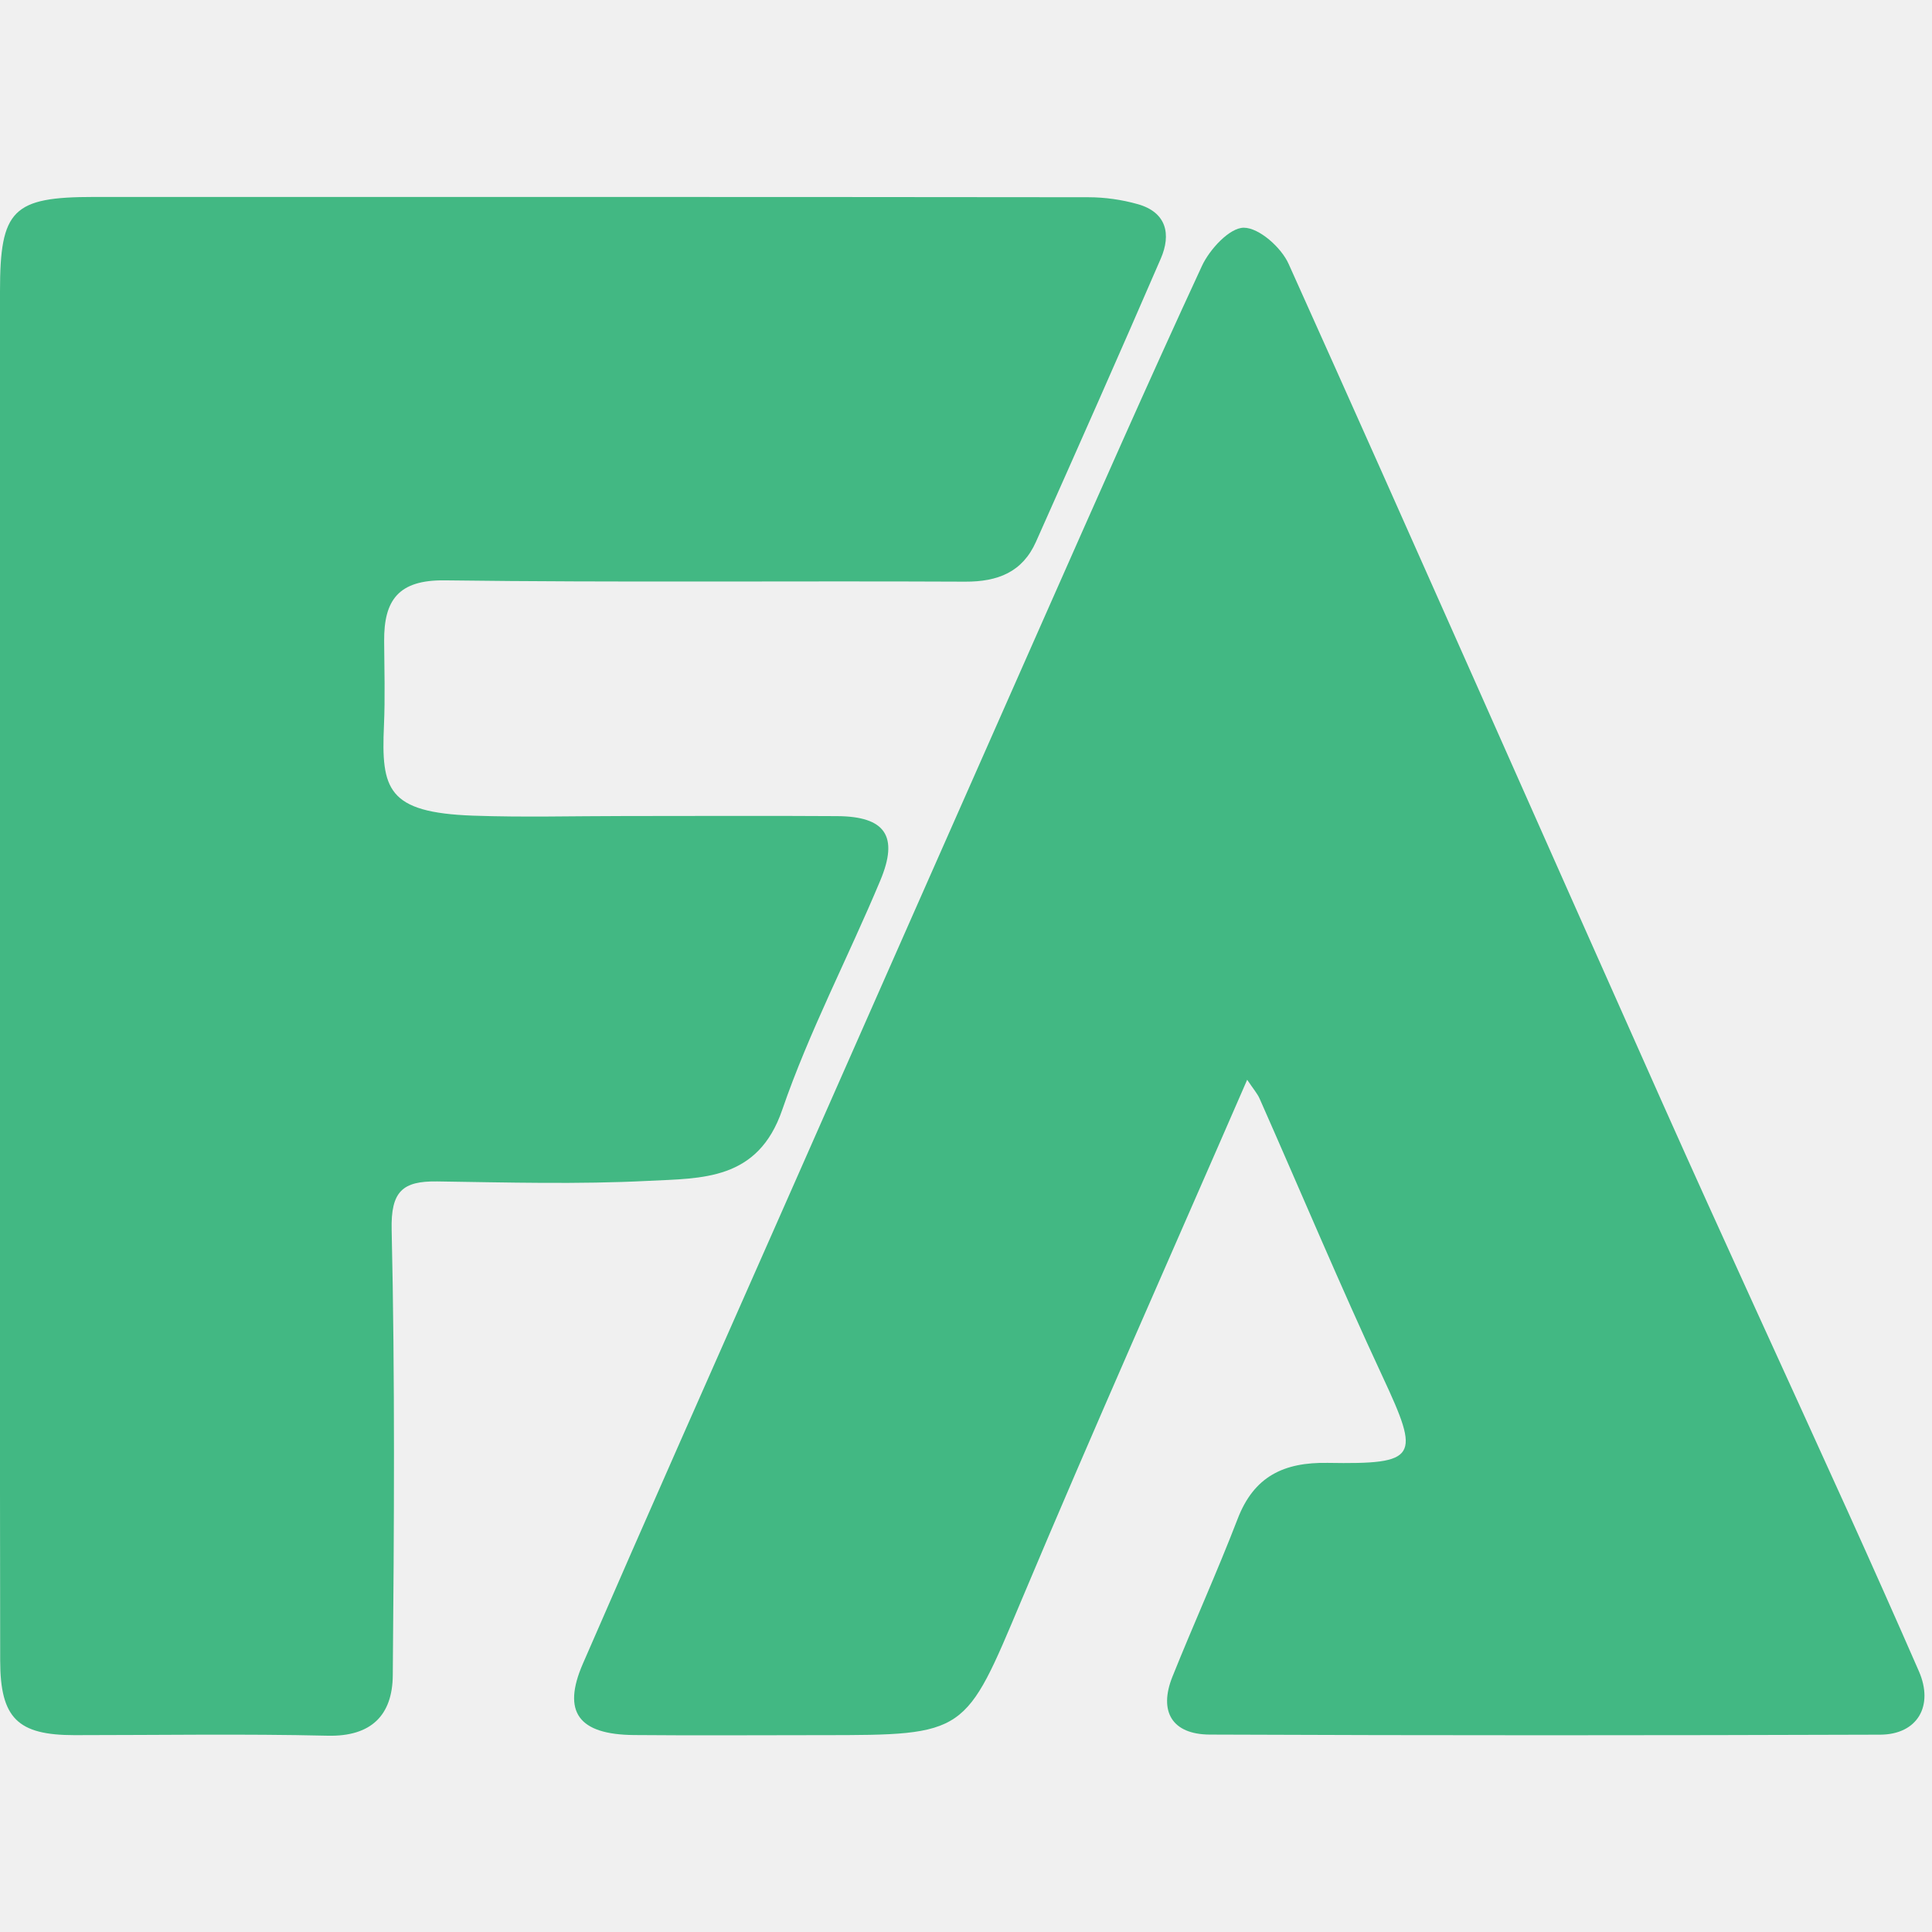
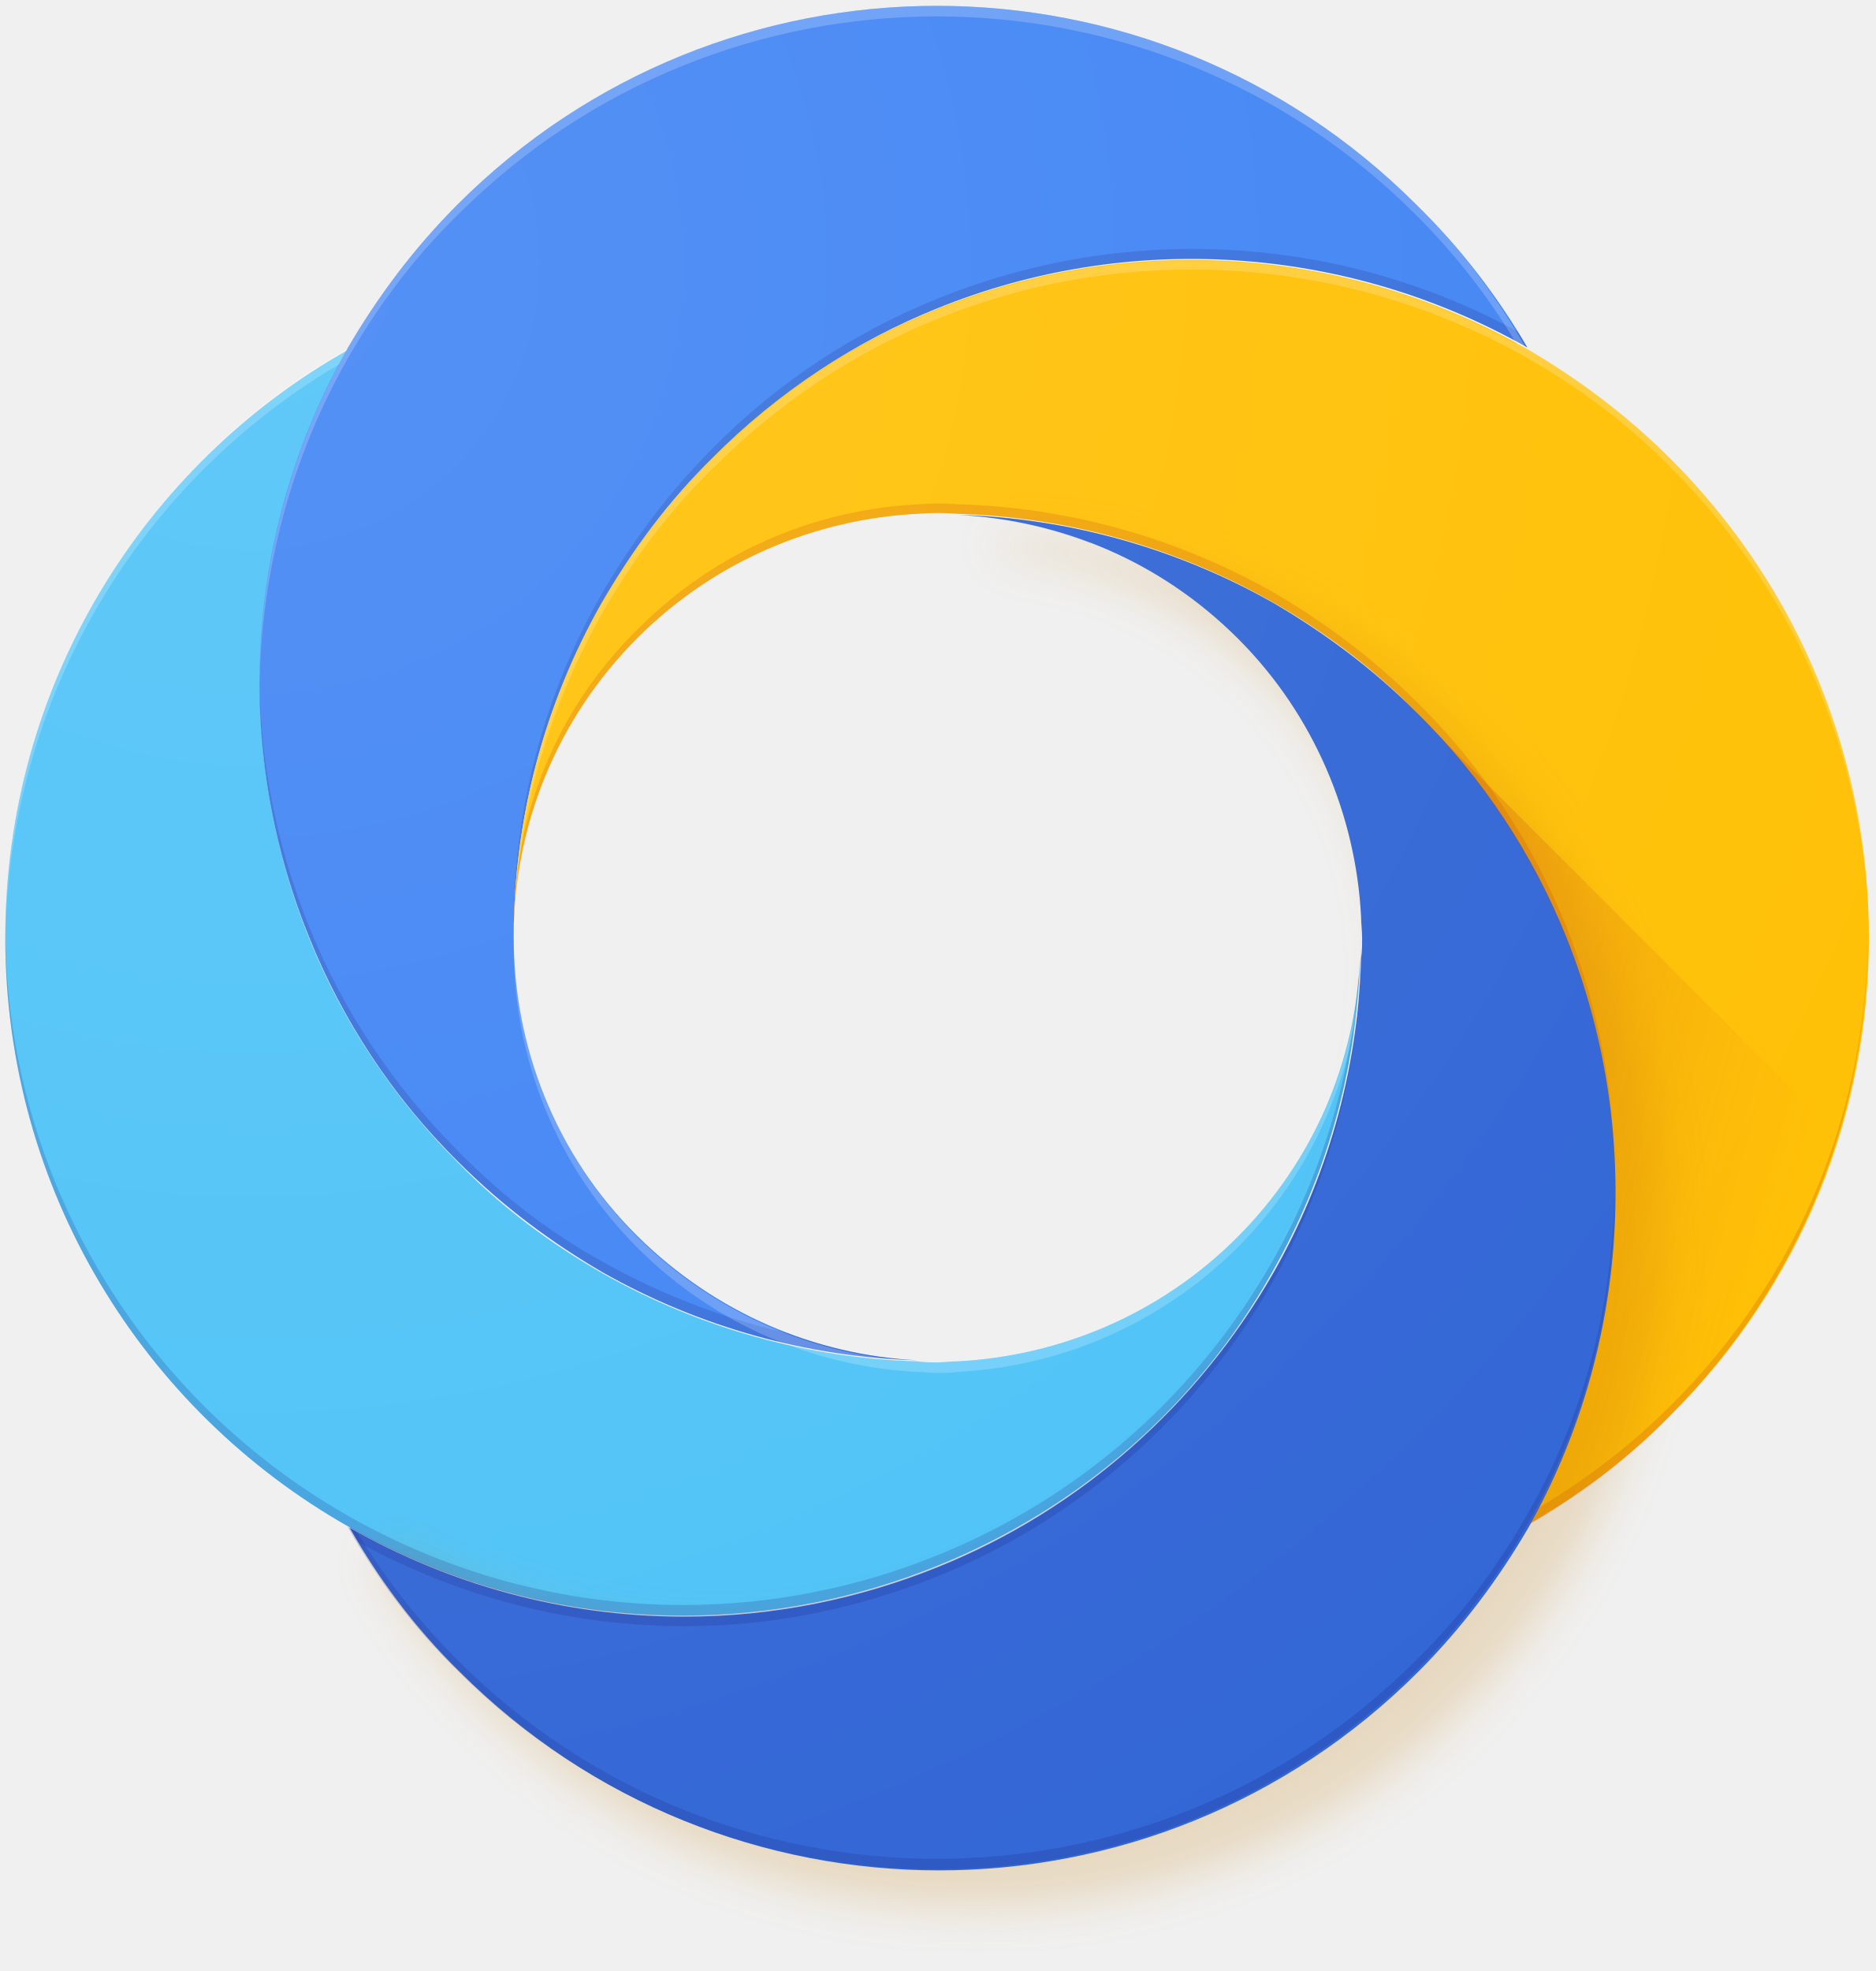
- <svg xmlns="http://www.w3.org/2000/svg" viewBox="0 -21 206 206" xml:space="preserve">
-   <path d="M0,82.57C0,58.4,0,34.23,0,10.06C0,1.35,1.35,0,10.03,0C45.36,0,80.7-0.01,116.03,0.03c1.77,0,3.59,0.26,5.29,0.74  c3.07,0.87,3.57,3.21,2.45,5.8c-4.37,10.1-8.83,20.15-13.31,30.2c-1.44,3.23-4.06,4.26-7.54,4.25c-18.5-0.09-37,0.1-55.5-0.14  c-4.95-0.06-6.49,2.12-6.46,6.47c0.02,3,0.11,6.01-0.02,9c-0.3,6.8,0.34,9.29,9.51,9.62c5.36,0.19,10.73,0.04,16.09,0.04  c7.57,0,15.15-0.04,22.72,0.01c5.13,0.03,6.6,2.12,4.59,6.89C90.43,81.09,86.27,89,83.4,97.35c-2.59,7.55-8.57,7.27-14.28,7.56  c-7.48,0.38-15,0.17-22.5,0.06c-3.69-0.05-4.96,1.04-4.86,5.18c0.36,15.83,0.26,31.67,0.12,47.5c-0.04,4.2-2.26,6.53-6.94,6.42  c-9-0.21-18-0.06-27-0.06c-6.05,0-7.91-1.8-7.92-7.94C-0.02,131.57,0,107.07,0,82.57z" fill="#42b883" />
-   <path d="M132.98,94.13c-8.21,18.88-16.33,37.1-24.06,55.48c-6.02,14.31-5.81,14.4-21.31,14.4c-6.67,0-13.33,0.05-20-0.01  c-5.91-0.05-7.71-2.44-5.46-7.61c6.86-15.8,13.86-31.55,20.82-47.31c9.41-21.32,18.81-42.63,28.24-63.94  c5.59-12.62,11.14-25.25,16.94-37.77c0.82-1.78,2.95-4.09,4.47-4.09c1.63,0,4,2.11,4.78,3.86c13.4,29.78,26.56,59.66,39.87,89.49  c6.48,14.53,13.16,28.97,19.72,43.46c2.57,5.68,5.11,11.38,7.61,17.1c1.61,3.68-0.13,6.75-4.12,6.77  c-23.83,0.08-47.66,0.09-71.49-0.01c-4.03-0.02-5.46-2.47-3.98-6.17c2.26-5.63,4.77-11.16,6.95-16.82c1.74-4.54,4.92-6.06,9.6-5.98  c9.65,0.16,9.89-0.55,5.89-9.13c-4.57-9.81-8.76-19.8-13.14-29.7C134.08,95.62,133.68,95.17,132.98,94.13z" fill="#42b883" />
+ <svg xmlns="http://www.w3.org/2000/svg" width="256" height="269" viewBox="0 0 256 269">
+   <defs>
+     <radialGradient id="logosGoogle360suite0" cx="12.882%" cy="13.426%" r="99.308%" fx="12.882%" fy="13.426%" gradientTransform="scale(.99965 1)">
+       <stop offset="0%" stop-color="#fff" />
+       <stop offset="100%" stop-color="#fff" stop-opacity="0" />
+     </radialGradient>
+     <linearGradient id="logosGoogle360suite1" x1="1.463%" x2="77.968%" y1="44.259%" y2="83.716%">
+       <stop offset="0%" stop-color="#bf360c" stop-opacity="0.2" />
+       <stop offset="100%" stop-color="#bf360c" stop-opacity="0" />
+     </linearGradient>
+     <filter id="logosGoogle360suite2" width="120.3%" height="118.9%" x="-7.2%" y="-7.3%" filterUnits="objectBoundingBox">
+       <feMorphology in="SourceAlpha" operator="dilate" radius="2" result="shadowSpreadOuter1" />
+       <feOffset dx="5" dy="4" in="shadowSpreadOuter1" result="shadowOffsetOuter1" />
+       <feGaussianBlur in="shadowOffsetOuter1" result="shadowBlurOuter1" stdDeviation="3" />
+       <feColorMatrix in="shadowBlurOuter1" values="0 0 0 0 0.769 0 0 0 0 0.489 0 0 0 0 0.024 0 0 0 0.2 0" />
+     </filter>
+     <path id="logosGoogle360suite3" fill="#000" d="M166.575 58.558c-4.482-11.133-11.277-21.688-20.386-30.653c-6.073-6.072-12.724-10.988-19.664-15.037c-13.302-7.518-28.05-11.567-42.943-12c13.88.722 27.472 6.217 38.171 16.916c10.41 10.41 16.05 24.146 16.772 37.882c0 1.012.145 1.88.145 2.892s0 1.88-.145 2.892c-.433 15.615-4.771 30.218-12 42.942c-10.266 17.929-26.315 32.243-45.69 40.05c-10.7 4.338-22.411 6.796-34.7 6.796c-16.628 0-32.244-4.482-45.69-12.145c4.048 7.085 8.964 13.736 15.037 19.664c36.146 36.147 94.704 36.147 130.851 0c6.073-6.073 10.989-12.724 15.037-19.664c13.88-24.724 15.616-54.51 5.205-80.535" />
+   </defs>
+   <path fill="#4fc3f7" d="M168.878 168.878c-10.555 10.555-24.29 16.194-38.171 16.917c-.868 0-1.88.144-2.747.144c-.868 0-1.88 0-2.747-.144c-14.893-.434-29.64-4.482-42.943-12.001c-7.085-4.048-13.736-8.964-19.664-15.037c-9.109-9.11-15.904-19.52-20.386-30.653c-10.555-26.025-8.676-55.666 5.35-80.39C19.52 63.474.722 93.548.722 127.96s18.796 64.486 46.846 80.39c13.447 7.663 29.062 12.146 45.69 12.146c12.29 0 24.001-2.458 34.7-6.796c19.376-7.808 35.57-21.977 45.69-40.05c7.23-12.724 11.567-27.328 12.001-42.943c-.578 14.025-6.217 27.616-16.772 38.171" />
+   <path fill="#4285f4" d="M193.313 27.905C157.166-8.24 98.61-8.24 62.462 27.905C56.389 33.978 51.473 40.63 47.425 47.57c-14.025 24.725-15.76 54.365-5.205 80.39c4.482 11.134 11.277 21.689 20.386 30.653c6.073 6.073 12.724 10.989 19.664 15.037c13.302 7.519 28.05 11.567 42.943 12.001c-13.88-.723-27.472-6.362-38.171-16.917c-11.278-11.133-16.917-26.025-16.917-40.773v-.145a92 92 0 0 1 12.145-45.69c4.049-7.084 8.965-13.735 15.037-19.663c9.11-9.11 19.52-15.905 30.653-20.387c26.026-10.555 55.81-8.675 80.535 5.35c-4.048-6.94-9.11-13.592-15.182-19.52" />
+   <path fill="#1a237e" d="M127.96 40.774c-11.133 4.482-21.688 11.277-30.653 20.386c-6.072 6.073-10.988 12.724-15.037 19.664c-8.097 14.025-12.145 29.785-12.145 45.545v.723c.144-15.47 4.193-31.086 12.145-44.966c4.049-7.085 8.965-13.736 15.037-19.664c9.11-9.11 19.52-15.905 30.653-20.387c26.026-10.555 55.81-8.675 80.535 5.35l-1.301-2.17c-24.436-13.301-53.642-14.892-79.234-4.481M62.606 157.166c-9.109-9.109-15.904-19.519-20.386-30.652c-4.483-11.133-6.796-22.845-6.796-34.556c-.145 12.29 2.024 24.435 6.796 36.002c4.482 11.133 11.277 21.688 20.386 30.652c6.073 6.073 12.724 10.989 19.664 15.037c13.302 7.519 28.05 11.567 42.943 12.001c-6.073-.289-12.146-1.59-17.93-3.76c-8.674-2.023-17.06-5.204-25.013-9.686c-7.085-3.904-13.736-8.965-19.664-15.038" opacity="0.2" />
+   <path fill="#ffc107" d="M228.014 62.606c-6.072-6.072-12.723-10.988-19.664-15.037c-24.724-14.025-54.51-15.904-80.535-5.35c-11.133 4.483-21.688 11.278-30.652 20.387C91.09 68.68 86.174 75.33 82.126 82.27a92.45 92.45 0 0 0-12.001 45.545c0-14.748 5.639-29.496 16.917-40.773c10.554-10.555 24.29-16.194 38.17-16.917c1.88-.145 3.76-.145 5.495 0c14.892.434 29.64 4.482 42.942 12c7.085 4.05 13.736 8.965 19.664 15.038c9.11 9.109 15.905 19.519 20.387 30.652c10.555 26.026 8.675 55.81-5.35 80.39c7.085-4.048 13.736-8.964 19.664-15.036c36.147-35.858 36.147-94.56 0-130.563" />
+   <path fill="#fff" d="M70.125 129.406c0 14.748 5.639 29.64 16.917 40.918c10.554 10.555 24.29 16.194 38.17 16.917c.868 0 1.88.144 2.748.144c.867 0 1.88 0 2.747-.144c13.88-.723 27.472-6.362 38.171-16.917c9.687-9.687 15.182-21.977 16.628-34.556c.144-1.59.289-3.326.289-4.916c-.723 13.88-6.362 27.471-16.917 38.026s-24.29 16.194-38.171 16.917c-.868 0-1.88.144-2.747.144c-.868 0-1.88 0-2.747-.144c-13.88-.723-27.472-6.362-38.171-16.917c-11.134-11.133-16.628-25.592-16.917-40.195zc0-.145 0 0 0 0" opacity="0.2" />
+   <path fill="#bf360c" d="M213.845 126.514c-4.483-11.133-11.278-21.688-20.387-30.653c-6.073-6.072-12.724-10.988-19.664-15.037c-13.302-7.518-28.05-11.567-42.942-12a35 35 0 0 0-5.495 0c-13.88.723-27.471 6.217-38.17 16.916c-11.423 11.134-17.062 25.881-17.062 40.63v.867c.144-14.603 5.783-29.062 16.917-40.195c10.554-10.555 24.29-16.194 38.17-16.917c1.88-.145 3.76-.145 5.495 0c14.892.434 29.64 4.482 42.942 12c7.085 4.05 13.736 8.965 19.664 15.038c9.11 9.109 15.905 19.519 20.387 30.652s6.651 22.845 6.651 34.557c.29-12.146-1.88-24.291-6.506-35.858m14.169 65.353c-5.639 5.64-12 10.41-18.652 14.315c-.433.722-.722 1.445-1.156 2.168c7.085-4.048 13.736-8.964 19.664-15.037c18.218-18.218 27.327-42.22 27.037-66.22c.145 23.567-8.964 46.99-26.893 64.774" opacity="0.2" />
+   <path fill="#1a237e" d="M193.314 98.753c9.109 9.11 15.904 19.52 20.386 30.653c4.483 11.133 6.651 22.845 6.651 34.556c.145-12.29-2.024-24.435-6.65-36.002c-4.483-11.133-11.278-21.688-20.387-30.653c-6.073-6.072-12.724-10.988-19.664-15.037c-13.302-7.518-28.05-11.567-42.943-12c6.073.289 12.146 1.59 17.93 3.759c8.674 2.024 17.06 5.205 25.013 9.687c7.085 3.904 13.736 8.965 19.664 15.037" opacity="0.2" />
+   <path fill="#fff" d="M228.014 62.606c-6.072-6.072-12.723-10.988-19.664-15.037c-4.048-7.084-8.964-13.736-15.037-19.664c-36.147-36.146-94.704-36.146-130.851 0c-6.073 6.073-10.989 12.724-15.037 19.664C19.519 63.474.723 93.548.723 127.96v.724c.29-33.69 18.507-63.04 45.545-78.945c-7.23 13.591-10.844 28.628-10.844 43.665c.29-15.326 4.193-30.652 12-44.388c4.05-7.085 8.965-13.736 15.038-19.664c36.147-36.147 94.704-36.147 130.851 0c5.35 5.35 9.977 11.278 13.736 17.64c-24.435-13.447-53.642-15.037-79.234-4.627c-11.133 4.482-21.688 11.278-30.652 20.387c-6.073 6.073-10.989 12.724-15.037 19.664c-7.953 13.88-12.001 29.64-12.001 45.4c0-1.88.144-3.904.29-5.783c1.011-13.302 5.06-26.46 11.855-38.46c4.049-7.085 8.965-13.736 15.037-19.664c9.11-9.11 19.52-15.905 30.653-20.387c26.026-10.555 55.81-8.675 80.535 5.35c7.085 4.048 13.736 8.964 19.664 15.037c17.929 17.928 26.893 41.207 27.041 64.775c.141-24.002-8.823-47.859-27.186-66.077" opacity="0.2" />
+   <use filter="url(#logosGoogle360suite2)" href="#logosGoogle360suite3" transform="translate(47.272 69.402)" />
+   <path fill="#3367d6" d="M213.845 127.96c-4.482-11.133-11.278-21.688-20.387-30.653c-6.073-6.072-12.724-10.988-19.664-15.037c-13.302-7.518-28.05-11.567-42.942-12c13.88.722 27.471 6.217 38.17 16.916c10.411 10.41 16.05 24.146 16.773 37.882c0 1.012.144 1.88.144 2.892s0 1.88-.144 2.892c-.434 15.615-4.772 30.218-12 42.942c-10.267 17.929-26.316 32.243-45.69 40.05c-10.7 4.338-22.412 6.796-34.701 6.796c-16.628 0-32.243-4.482-45.69-12.145c4.048 7.085 8.964 13.736 15.037 19.664c36.147 36.147 94.705 36.147 130.852 0c6.072-6.073 10.988-12.724 15.037-19.664c13.88-24.724 15.615-54.51 5.205-80.535" />
+   <path fill="#1a237e" d="M127.96 215.146c19.375-7.808 35.424-21.977 45.69-40.05c7.229-12.724 11.566-27.328 12-42.943c0-1.012.145-1.88.145-2.892v-.723v2.17c-.434 15.615-4.772 30.218-12 42.942c-10.267 17.928-26.316 32.243-45.69 40.05c-10.7 4.338-22.412 6.796-34.701 6.796c-16.628 0-32.243-4.482-45.69-12.145l1.301 2.168a92.25 92.25 0 0 0 44.533 11.423c12 0 23.712-2.458 34.412-6.796" opacity="0.2" />
+   <path fill="#1a237e" d="M48.726 209.072a92.25 92.25 0 0 0 44.533 11.423c12.29 0 24.001-2.458 34.7-6.796c19.376-7.808 35.57-21.977 45.69-40.05c7.23-12.724 11.567-27.328 12.001-42.943c0 1.157-.144 2.313-.289 3.47c-1.157 13.736-5.205 26.604-11.712 38.027c-10.265 18.073-26.314 32.243-45.69 40.05c-10.699 4.338-22.41 6.796-34.7 6.796c-16.628 0-32.243-4.482-45.69-12.145c-27.76-15.76-46.557-45.545-46.846-79.668v.723c0 34.412 18.796 64.486 46.846 80.39" opacity="0.2" />
+   <path fill="url(#logosGoogle360suite1)" d="M193.458 97.452c8.675 8.82 15.181 19.085 19.52 29.785c10.554 26.026 8.674 55.81-5.35 80.39c7.084-4.048 13.735-8.964 19.663-15.037c11.133-11.133 18.797-24.29 22.99-38.315z" transform="translate(.723 .723)" />
+   <path fill="#1a237e" d="M208.35 206.904c-4.048 7.085-8.964 13.736-15.037 19.664c-36.147 36.147-94.704 36.147-130.851 0a92.6 92.6 0 0 1-13.736-17.495c-.434-.289-.868-.433-1.301-.723c4.048 7.085 8.964 13.736 15.037 19.664c36.147 36.147 94.704 36.147 130.851 0c6.073-6.072 10.989-12.723 15.037-19.664c8.097-14.17 12.146-30.074 12.001-45.834c-.144 15.326-4.048 30.653-12 44.388" opacity="0.2" />
+   <path fill="url(#logosGoogle360suite0)" fill-opacity="0.1" d="M228.014 62.606c-6.072-6.072-12.724-10.988-19.664-15.037c-4.048-7.085-8.964-13.736-15.037-19.664c-36.147-36.146-94.704-36.146-130.851 0c-6.073 6.073-10.989 12.724-15.037 19.664C19.519 63.474.723 93.548.723 127.96s18.796 64.487 46.846 80.391c4.049 7.085 8.965 13.736 15.037 19.664c36.147 36.147 94.705 36.147 130.852 0c6.072-6.072 10.988-12.724 15.037-19.664c7.085-4.048 13.736-8.964 19.664-15.037c36.002-36.002 36.002-94.704-.145-130.707m-42.22 65.354c0 31.954-25.88 57.835-57.834 57.835s-57.835-25.881-57.835-57.835s25.881-57.835 57.835-57.835s57.835 25.881 57.835 57.835" />
</svg>
